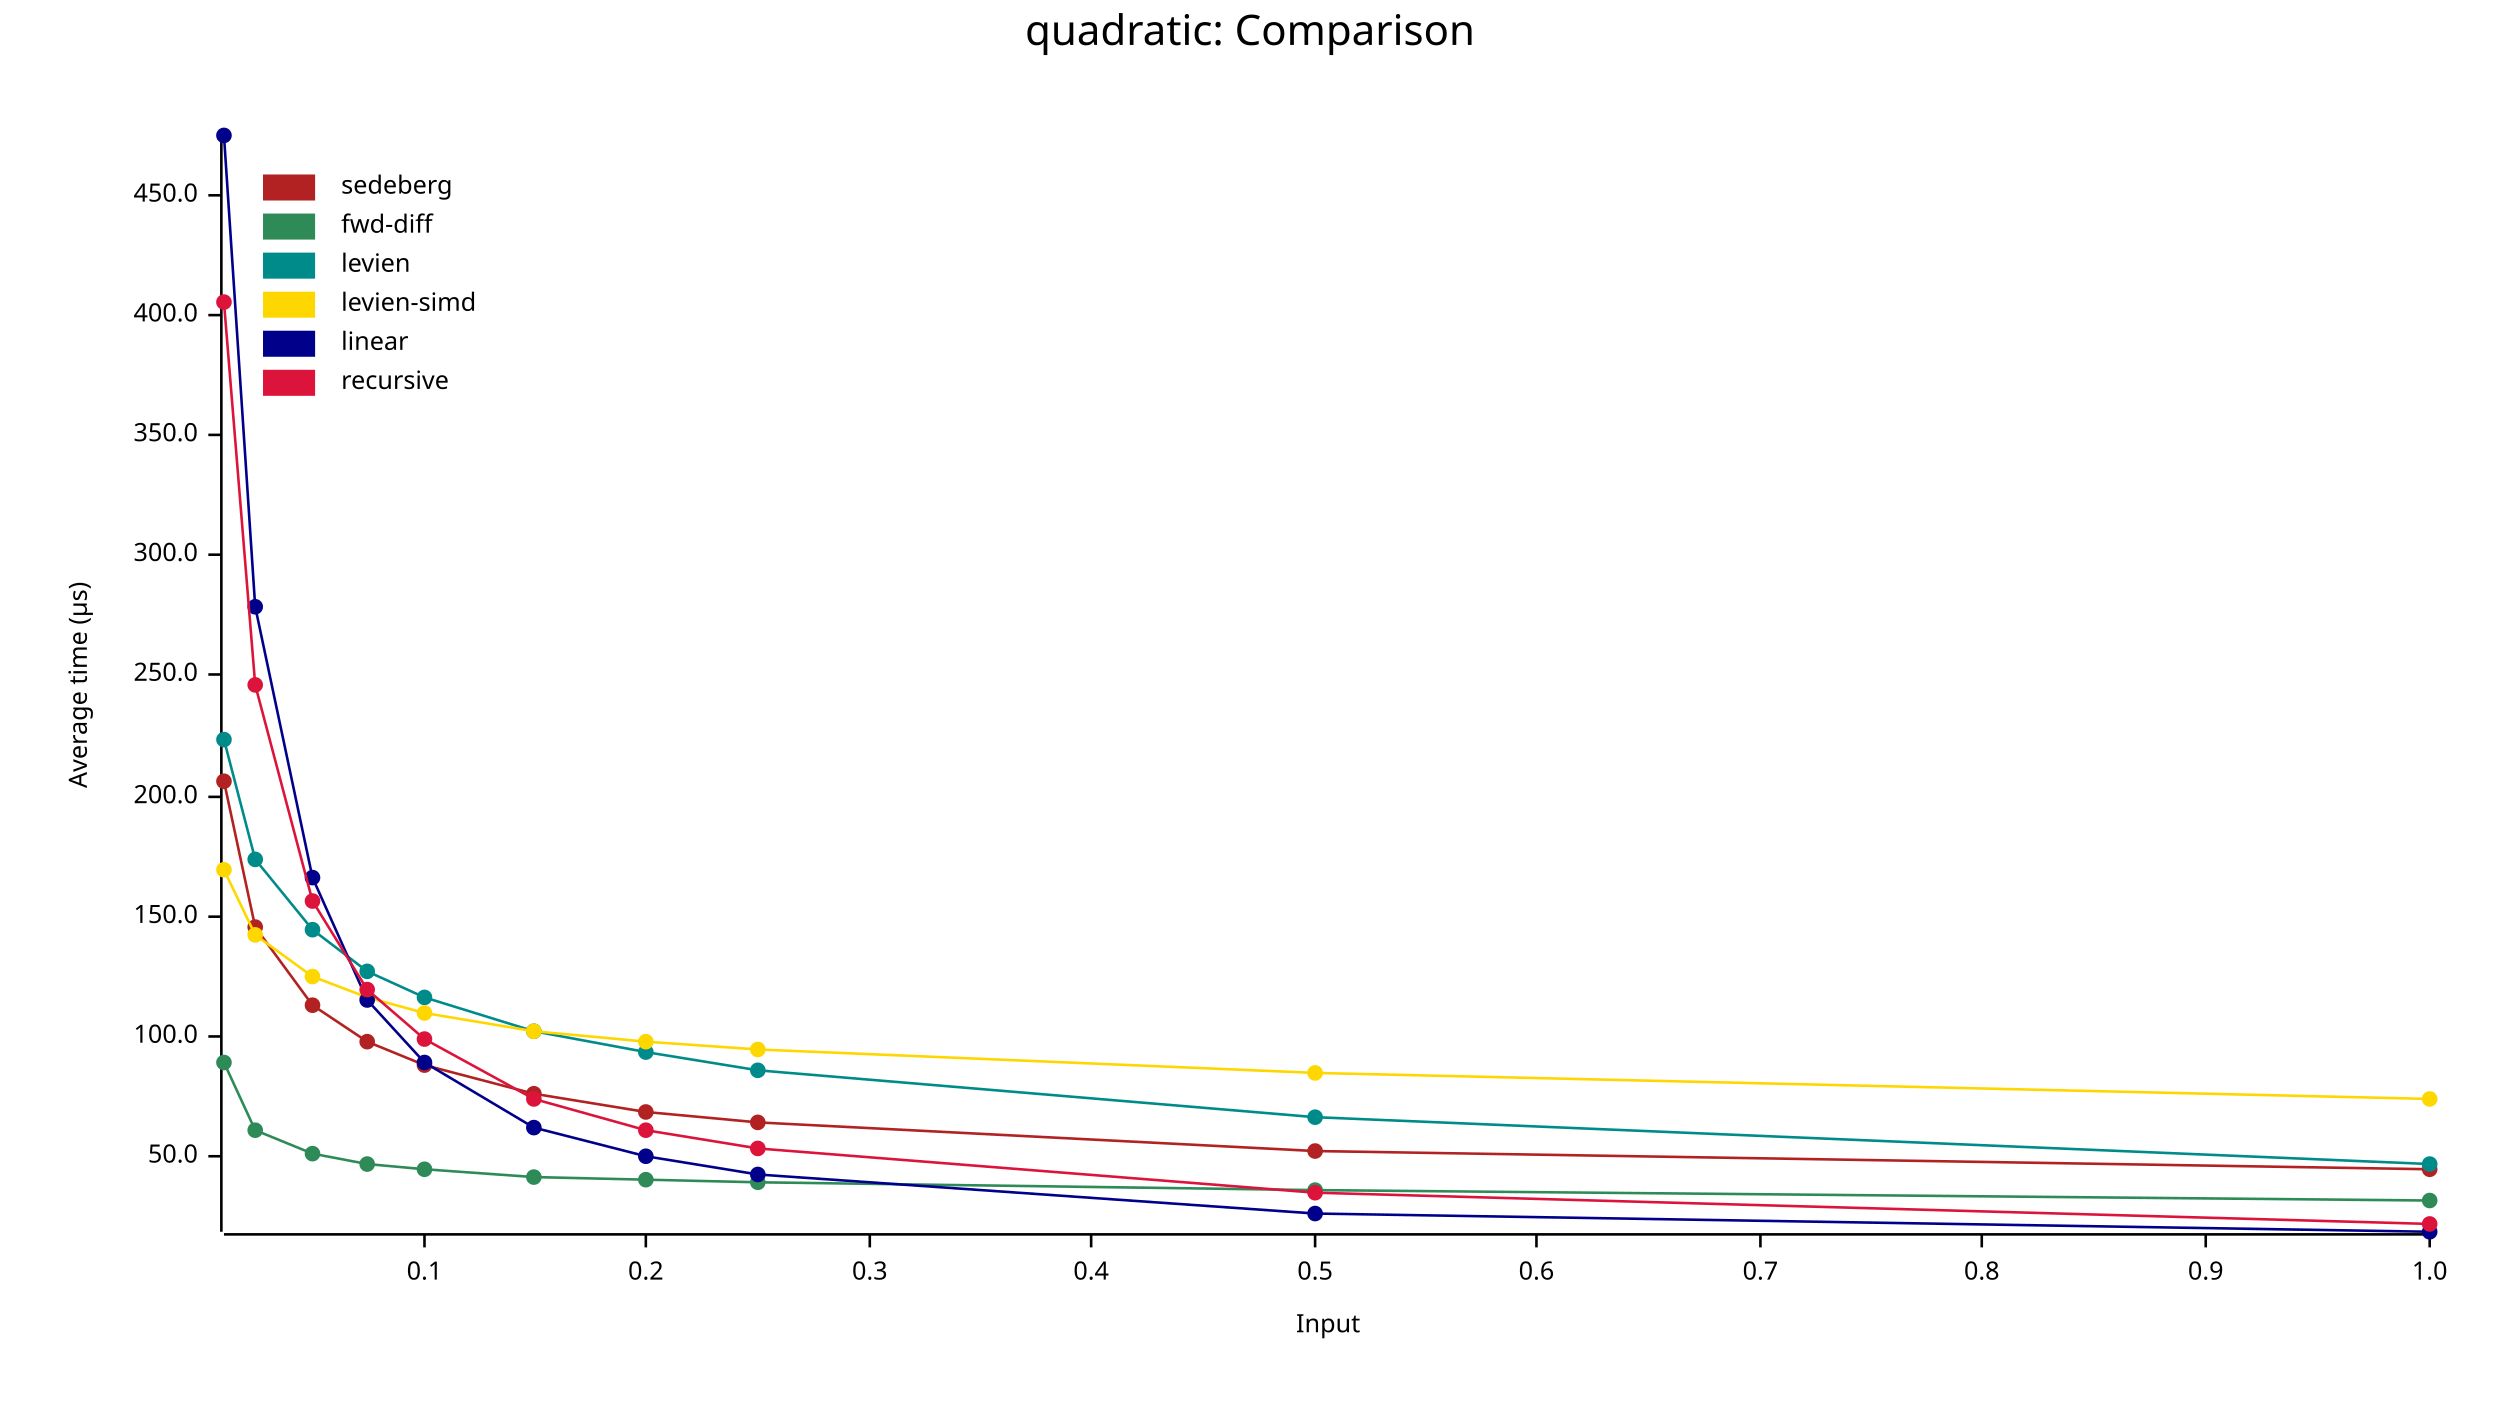
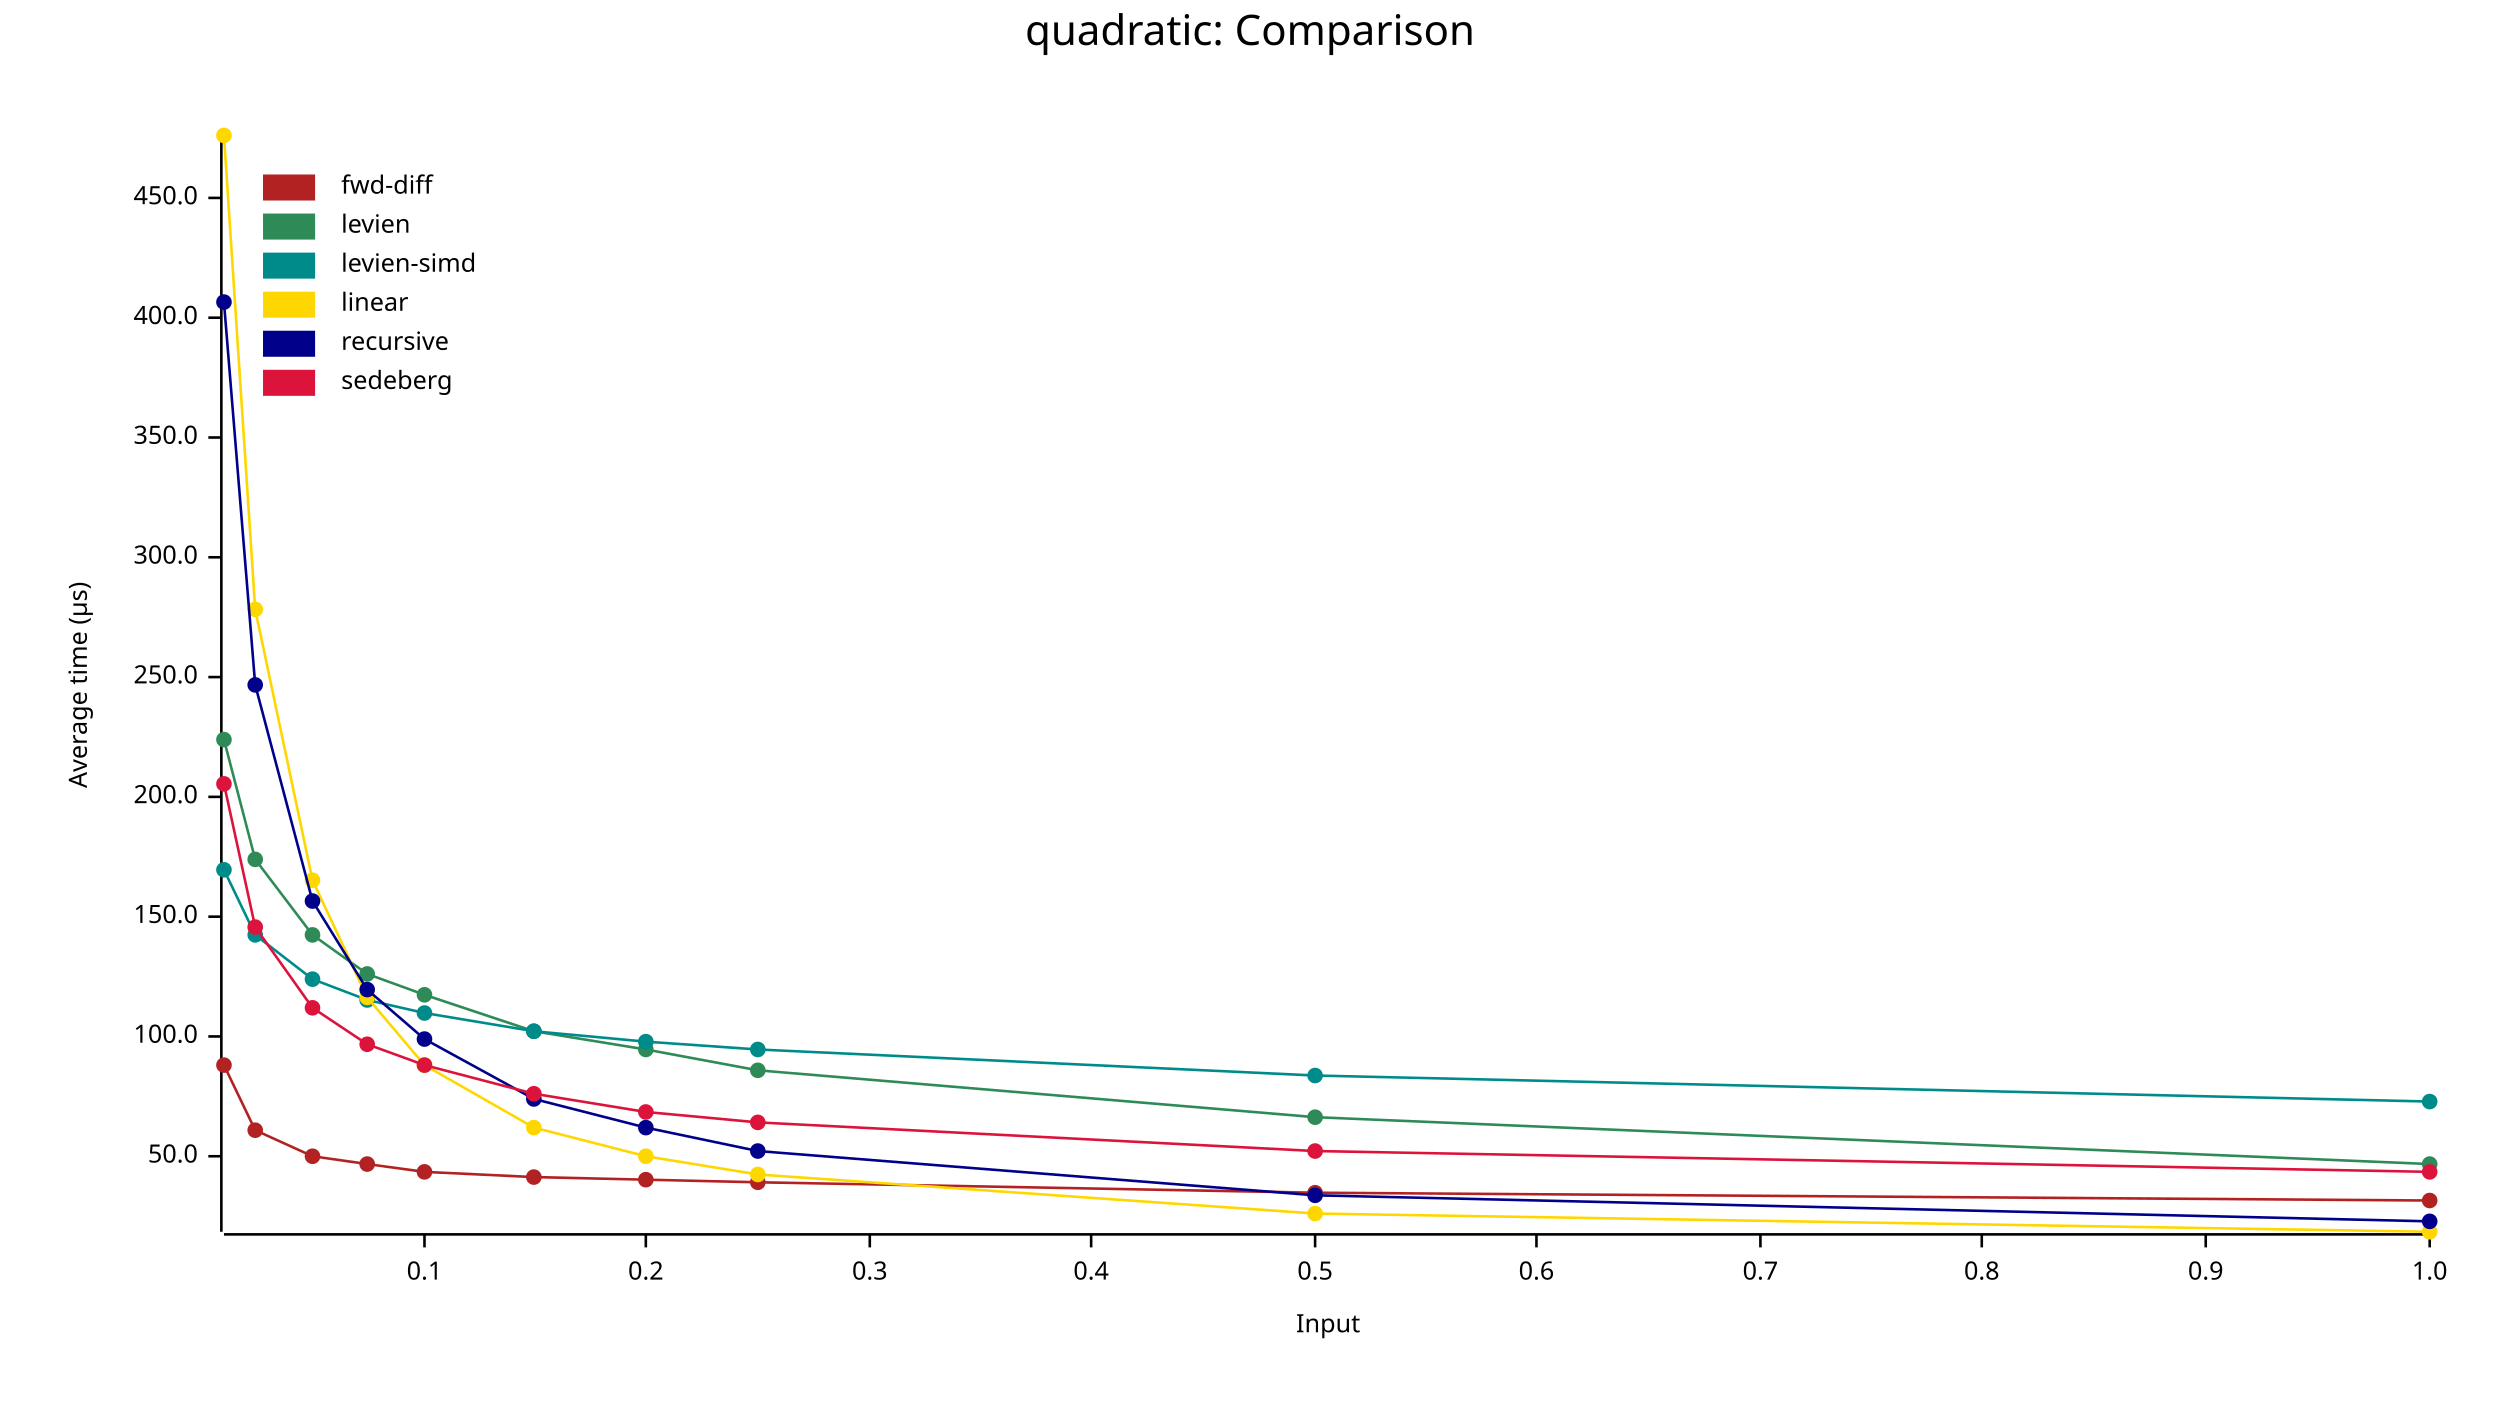
<svg xmlns="http://www.w3.org/2000/svg" width="960" height="540" viewBox="0 0 960 540">
  <text x="480" y="5" dy="0.76em" text-anchor="middle" font-family="sans-serif" font-size="16.129" opacity="1" fill="#000000">
quadratic: Comparison
</text>
  <text x="26" y="263" dy="0.76em" text-anchor="middle" font-family="sans-serif" font-size="9.677" opacity="1" fill="#000000" transform="rotate(270, 26, 263)">
Average time (µs)
</text>
  <text x="510" y="514" dy="-0.5ex" text-anchor="middle" font-family="sans-serif" font-size="9.677" opacity="1" fill="#000000">
Input
</text>
  <polyline fill="none" opacity="1" stroke="#000000" stroke-width="1" points="85,52 85,473 " />
  <text x="76" y="444" dy="0.5ex" text-anchor="end" font-family="sans-serif" font-size="9.677" opacity="1" fill="#000000">
50.0
</text>
  <polyline fill="none" opacity="1" stroke="#000000" stroke-width="1" points="80,444 85,444 " />
  <text x="76" y="398" dy="0.5ex" text-anchor="end" font-family="sans-serif" font-size="9.677" opacity="1" fill="#000000">
100.0
</text>
  <polyline fill="none" opacity="1" stroke="#000000" stroke-width="1" points="80,398 85,398 " />
  <text x="76" y="352" dy="0.5ex" text-anchor="end" font-family="sans-serif" font-size="9.677" opacity="1" fill="#000000">
150.0
</text>
  <polyline fill="none" opacity="1" stroke="#000000" stroke-width="1" points="80,352 85,352 " />
  <text x="76" y="306" dy="0.5ex" text-anchor="end" font-family="sans-serif" font-size="9.677" opacity="1" fill="#000000">
200.0
</text>
  <polyline fill="none" opacity="1" stroke="#000000" stroke-width="1" points="80,306 85,306 " />
-   <text x="76" y="259" dy="0.5ex" text-anchor="end" font-family="sans-serif" font-size="9.677" opacity="1" fill="#000000">
+   <text x="76" y="260" dy="0.5ex" text-anchor="end" font-family="sans-serif" font-size="9.677" opacity="1" fill="#000000">
250.0
</text>
-   <polyline fill="none" opacity="1" stroke="#000000" stroke-width="1" points="80,259 85,259 " />
-   <text x="76" y="213" dy="0.5ex" text-anchor="end" font-family="sans-serif" font-size="9.677" opacity="1" fill="#000000">
+   <polyline fill="none" opacity="1" stroke="#000000" stroke-width="1" points="80,260 85,260 " />
+   <text x="76" y="214" dy="0.5ex" text-anchor="end" font-family="sans-serif" font-size="9.677" opacity="1" fill="#000000">
300.0
</text>
-   <polyline fill="none" opacity="1" stroke="#000000" stroke-width="1" points="80,213 85,213 " />
-   <text x="76" y="167" dy="0.5ex" text-anchor="end" font-family="sans-serif" font-size="9.677" opacity="1" fill="#000000">
+   <polyline fill="none" opacity="1" stroke="#000000" stroke-width="1" points="80,214 85,214 " />
+   <text x="76" y="168" dy="0.5ex" text-anchor="end" font-family="sans-serif" font-size="9.677" opacity="1" fill="#000000">
350.0
</text>
-   <polyline fill="none" opacity="1" stroke="#000000" stroke-width="1" points="80,167 85,167 " />
-   <text x="76" y="121" dy="0.5ex" text-anchor="end" font-family="sans-serif" font-size="9.677" opacity="1" fill="#000000">
+   <polyline fill="none" opacity="1" stroke="#000000" stroke-width="1" points="80,168 85,168 " />
+   <text x="76" y="122" dy="0.5ex" text-anchor="end" font-family="sans-serif" font-size="9.677" opacity="1" fill="#000000">
400.0
</text>
-   <polyline fill="none" opacity="1" stroke="#000000" stroke-width="1" points="80,121 85,121 " />
-   <text x="76" y="75" dy="0.5ex" text-anchor="end" font-family="sans-serif" font-size="9.677" opacity="1" fill="#000000">
+   <polyline fill="none" opacity="1" stroke="#000000" stroke-width="1" points="80,122 85,122 " />
+   <text x="76" y="76" dy="0.5ex" text-anchor="end" font-family="sans-serif" font-size="9.677" opacity="1" fill="#000000">
450.0
</text>
-   <polyline fill="none" opacity="1" stroke="#000000" stroke-width="1" points="80,75 85,75 " />
+   <polyline fill="none" opacity="1" stroke="#000000" stroke-width="1" points="80,76 85,76 " />
  <polyline fill="none" opacity="1" stroke="#000000" stroke-width="1" points="86,474 933,474 " />
  <text x="163" y="484" dy="0.76em" text-anchor="middle" font-family="sans-serif" font-size="9.677" opacity="1" fill="#000000">
0.1
</text>
  <polyline fill="none" opacity="1" stroke="#000000" stroke-width="1" points="163,474 163,479 " />
  <text x="248" y="484" dy="0.76em" text-anchor="middle" font-family="sans-serif" font-size="9.677" opacity="1" fill="#000000">
0.2
</text>
  <polyline fill="none" opacity="1" stroke="#000000" stroke-width="1" points="248,474 248,479 " />
  <text x="334" y="484" dy="0.76em" text-anchor="middle" font-family="sans-serif" font-size="9.677" opacity="1" fill="#000000">
0.3
</text>
  <polyline fill="none" opacity="1" stroke="#000000" stroke-width="1" points="334,474 334,479 " />
  <text x="419" y="484" dy="0.76em" text-anchor="middle" font-family="sans-serif" font-size="9.677" opacity="1" fill="#000000">
0.4
</text>
  <polyline fill="none" opacity="1" stroke="#000000" stroke-width="1" points="419,474 419,479 " />
  <text x="505" y="484" dy="0.76em" text-anchor="middle" font-family="sans-serif" font-size="9.677" opacity="1" fill="#000000">
0.5
</text>
  <polyline fill="none" opacity="1" stroke="#000000" stroke-width="1" points="505,474 505,479 " />
  <text x="590" y="484" dy="0.76em" text-anchor="middle" font-family="sans-serif" font-size="9.677" opacity="1" fill="#000000">
0.6
</text>
  <polyline fill="none" opacity="1" stroke="#000000" stroke-width="1" points="590,474 590,479 " />
  <text x="676" y="484" dy="0.76em" text-anchor="middle" font-family="sans-serif" font-size="9.677" opacity="1" fill="#000000">
0.7
</text>
  <polyline fill="none" opacity="1" stroke="#000000" stroke-width="1" points="676,474 676,479 " />
  <text x="761" y="484" dy="0.76em" text-anchor="middle" font-family="sans-serif" font-size="9.677" opacity="1" fill="#000000">
0.8
</text>
  <polyline fill="none" opacity="1" stroke="#000000" stroke-width="1" points="761,474 761,479 " />
  <text x="847" y="484" dy="0.76em" text-anchor="middle" font-family="sans-serif" font-size="9.677" opacity="1" fill="#000000">
0.9
</text>
  <polyline fill="none" opacity="1" stroke="#000000" stroke-width="1" points="847,474 847,479 " />
  <text x="933" y="484" dy="0.76em" text-anchor="middle" font-family="sans-serif" font-size="9.677" opacity="1" fill="#000000">
1.0
</text>
  <polyline fill="none" opacity="1" stroke="#000000" stroke-width="1" points="933,474 933,479 " />
-   <circle cx="86" cy="300" r="3" opacity="1" fill="#B22222" stroke="none" stroke-width="1" />
-   <circle cx="98" cy="356" r="3" opacity="1" fill="#B22222" stroke="none" stroke-width="1" />
-   <circle cx="120" cy="386" r="3" opacity="1" fill="#B22222" stroke="none" stroke-width="1" />
-   <circle cx="141" cy="400" r="3" opacity="1" fill="#B22222" stroke="none" stroke-width="1" />
-   <circle cx="163" cy="409" r="3" opacity="1" fill="#B22222" stroke="none" stroke-width="1" />
-   <circle cx="205" cy="420" r="3" opacity="1" fill="#B22222" stroke="none" stroke-width="1" />
-   <circle cx="248" cy="427" r="3" opacity="1" fill="#B22222" stroke="none" stroke-width="1" />
-   <circle cx="291" cy="431" r="3" opacity="1" fill="#B22222" stroke="none" stroke-width="1" />
-   <circle cx="505" cy="442" r="3" opacity="1" fill="#B22222" stroke="none" stroke-width="1" />
-   <circle cx="933" cy="449" r="3" opacity="1" fill="#B22222" stroke="none" stroke-width="1" />
-   <polyline fill="none" opacity="1" stroke="#B22222" stroke-width="1" points="86,300 98,356 120,386 141,400 163,409 205,420 248,427 291,431 505,442 933,449 " />
-   <circle cx="86" cy="408" r="3" opacity="1" fill="#2E8B57" stroke="none" stroke-width="1" />
-   <circle cx="98" cy="434" r="3" opacity="1" fill="#2E8B57" stroke="none" stroke-width="1" />
-   <circle cx="120" cy="443" r="3" opacity="1" fill="#2E8B57" stroke="none" stroke-width="1" />
-   <circle cx="141" cy="447" r="3" opacity="1" fill="#2E8B57" stroke="none" stroke-width="1" />
-   <circle cx="163" cy="449" r="3" opacity="1" fill="#2E8B57" stroke="none" stroke-width="1" />
-   <circle cx="205" cy="452" r="3" opacity="1" fill="#2E8B57" stroke="none" stroke-width="1" />
-   <circle cx="248" cy="453" r="3" opacity="1" fill="#2E8B57" stroke="none" stroke-width="1" />
-   <circle cx="291" cy="454" r="3" opacity="1" fill="#2E8B57" stroke="none" stroke-width="1" />
-   <circle cx="505" cy="457" r="3" opacity="1" fill="#2E8B57" stroke="none" stroke-width="1" />
-   <circle cx="933" cy="461" r="3" opacity="1" fill="#2E8B57" stroke="none" stroke-width="1" />
-   <polyline fill="none" opacity="1" stroke="#2E8B57" stroke-width="1" points="86,408 98,434 120,443 141,447 163,449 205,452 248,453 291,454 505,457 933,461 " />
-   <circle cx="86" cy="284" r="3" opacity="1" fill="#008B8B" stroke="none" stroke-width="1" />
-   <circle cx="98" cy="330" r="3" opacity="1" fill="#008B8B" stroke="none" stroke-width="1" />
-   <circle cx="120" cy="357" r="3" opacity="1" fill="#008B8B" stroke="none" stroke-width="1" />
-   <circle cx="141" cy="373" r="3" opacity="1" fill="#008B8B" stroke="none" stroke-width="1" />
-   <circle cx="163" cy="383" r="3" opacity="1" fill="#008B8B" stroke="none" stroke-width="1" />
+   <circle cx="86" cy="409" r="3" opacity="1" fill="#B22222" stroke="none" stroke-width="1" />
+   <circle cx="98" cy="434" r="3" opacity="1" fill="#B22222" stroke="none" stroke-width="1" />
+   <circle cx="120" cy="444" r="3" opacity="1" fill="#B22222" stroke="none" stroke-width="1" />
+   <circle cx="141" cy="447" r="3" opacity="1" fill="#B22222" stroke="none" stroke-width="1" />
+   <circle cx="163" cy="450" r="3" opacity="1" fill="#B22222" stroke="none" stroke-width="1" />
+   <circle cx="205" cy="452" r="3" opacity="1" fill="#B22222" stroke="none" stroke-width="1" />
+   <circle cx="248" cy="453" r="3" opacity="1" fill="#B22222" stroke="none" stroke-width="1" />
+   <circle cx="291" cy="454" r="3" opacity="1" fill="#B22222" stroke="none" stroke-width="1" />
+   <circle cx="505" cy="458" r="3" opacity="1" fill="#B22222" stroke="none" stroke-width="1" />
+   <circle cx="933" cy="461" r="3" opacity="1" fill="#B22222" stroke="none" stroke-width="1" />
+   <polyline fill="none" opacity="1" stroke="#B22222" stroke-width="1" points="86,409 98,434 120,444 141,447 163,450 205,452 248,453 291,454 505,458 933,461 " />
+   <circle cx="86" cy="284" r="3" opacity="1" fill="#2E8B57" stroke="none" stroke-width="1" />
+   <circle cx="98" cy="330" r="3" opacity="1" fill="#2E8B57" stroke="none" stroke-width="1" />
+   <circle cx="120" cy="359" r="3" opacity="1" fill="#2E8B57" stroke="none" stroke-width="1" />
+   <circle cx="141" cy="374" r="3" opacity="1" fill="#2E8B57" stroke="none" stroke-width="1" />
+   <circle cx="163" cy="382" r="3" opacity="1" fill="#2E8B57" stroke="none" stroke-width="1" />
+   <circle cx="205" cy="396" r="3" opacity="1" fill="#2E8B57" stroke="none" stroke-width="1" />
+   <circle cx="248" cy="403" r="3" opacity="1" fill="#2E8B57" stroke="none" stroke-width="1" />
+   <circle cx="291" cy="411" r="3" opacity="1" fill="#2E8B57" stroke="none" stroke-width="1" />
+   <circle cx="505" cy="429" r="3" opacity="1" fill="#2E8B57" stroke="none" stroke-width="1" />
+   <circle cx="933" cy="447" r="3" opacity="1" fill="#2E8B57" stroke="none" stroke-width="1" />
+   <polyline fill="none" opacity="1" stroke="#2E8B57" stroke-width="1" points="86,284 98,330 120,359 141,374 163,382 205,396 248,403 291,411 505,429 933,447 " />
+   <circle cx="86" cy="334" r="3" opacity="1" fill="#008B8B" stroke="none" stroke-width="1" />
+   <circle cx="98" cy="359" r="3" opacity="1" fill="#008B8B" stroke="none" stroke-width="1" />
+   <circle cx="120" cy="376" r="3" opacity="1" fill="#008B8B" stroke="none" stroke-width="1" />
+   <circle cx="141" cy="384" r="3" opacity="1" fill="#008B8B" stroke="none" stroke-width="1" />
+   <circle cx="163" cy="389" r="3" opacity="1" fill="#008B8B" stroke="none" stroke-width="1" />
  <circle cx="205" cy="396" r="3" opacity="1" fill="#008B8B" stroke="none" stroke-width="1" />
-   <circle cx="248" cy="404" r="3" opacity="1" fill="#008B8B" stroke="none" stroke-width="1" />
-   <circle cx="291" cy="411" r="3" opacity="1" fill="#008B8B" stroke="none" stroke-width="1" />
-   <circle cx="505" cy="429" r="3" opacity="1" fill="#008B8B" stroke="none" stroke-width="1" />
-   <circle cx="933" cy="447" r="3" opacity="1" fill="#008B8B" stroke="none" stroke-width="1" />
-   <polyline fill="none" opacity="1" stroke="#008B8B" stroke-width="1" points="86,284 98,330 120,357 141,373 163,383 205,396 248,404 291,411 505,429 933,447 " />
-   <circle cx="86" cy="334" r="3" opacity="1" fill="#FFD700" stroke="none" stroke-width="1" />
-   <circle cx="98" cy="359" r="3" opacity="1" fill="#FFD700" stroke="none" stroke-width="1" />
-   <circle cx="120" cy="375" r="3" opacity="1" fill="#FFD700" stroke="none" stroke-width="1" />
+   <circle cx="248" cy="400" r="3" opacity="1" fill="#008B8B" stroke="none" stroke-width="1" />
+   <circle cx="291" cy="403" r="3" opacity="1" fill="#008B8B" stroke="none" stroke-width="1" />
+   <circle cx="505" cy="413" r="3" opacity="1" fill="#008B8B" stroke="none" stroke-width="1" />
+   <circle cx="933" cy="423" r="3" opacity="1" fill="#008B8B" stroke="none" stroke-width="1" />
+   <polyline fill="none" opacity="1" stroke="#008B8B" stroke-width="1" points="86,334 98,359 120,376 141,384 163,389 205,396 248,400 291,403 505,413 933,423 " />
+   <circle cx="86" cy="52" r="3" opacity="1" fill="#FFD700" stroke="none" stroke-width="1" />
+   <circle cx="98" cy="234" r="3" opacity="1" fill="#FFD700" stroke="none" stroke-width="1" />
+   <circle cx="120" cy="338" r="3" opacity="1" fill="#FFD700" stroke="none" stroke-width="1" />
  <circle cx="141" cy="383" r="3" opacity="1" fill="#FFD700" stroke="none" stroke-width="1" />
-   <circle cx="163" cy="389" r="3" opacity="1" fill="#FFD700" stroke="none" stroke-width="1" />
-   <circle cx="205" cy="396" r="3" opacity="1" fill="#FFD700" stroke="none" stroke-width="1" />
-   <circle cx="248" cy="400" r="3" opacity="1" fill="#FFD700" stroke="none" stroke-width="1" />
-   <circle cx="291" cy="403" r="3" opacity="1" fill="#FFD700" stroke="none" stroke-width="1" />
-   <circle cx="505" cy="412" r="3" opacity="1" fill="#FFD700" stroke="none" stroke-width="1" />
-   <circle cx="933" cy="422" r="3" opacity="1" fill="#FFD700" stroke="none" stroke-width="1" />
-   <polyline fill="none" opacity="1" stroke="#FFD700" stroke-width="1" points="86,334 98,359 120,375 141,383 163,389 205,396 248,400 291,403 505,412 933,422 " />
-   <circle cx="86" cy="52" r="3" opacity="1" fill="#00008B" stroke="none" stroke-width="1" />
-   <circle cx="98" cy="233" r="3" opacity="1" fill="#00008B" stroke="none" stroke-width="1" />
-   <circle cx="120" cy="337" r="3" opacity="1" fill="#00008B" stroke="none" stroke-width="1" />
-   <circle cx="141" cy="384" r="3" opacity="1" fill="#00008B" stroke="none" stroke-width="1" />
-   <circle cx="163" cy="408" r="3" opacity="1" fill="#00008B" stroke="none" stroke-width="1" />
-   <circle cx="205" cy="433" r="3" opacity="1" fill="#00008B" stroke="none" stroke-width="1" />
-   <circle cx="248" cy="444" r="3" opacity="1" fill="#00008B" stroke="none" stroke-width="1" />
-   <circle cx="291" cy="451" r="3" opacity="1" fill="#00008B" stroke="none" stroke-width="1" />
-   <circle cx="505" cy="466" r="3" opacity="1" fill="#00008B" stroke="none" stroke-width="1" />
-   <circle cx="933" cy="473" r="3" opacity="1" fill="#00008B" stroke="none" stroke-width="1" />
-   <polyline fill="none" opacity="1" stroke="#00008B" stroke-width="1" points="86,52 98,233 120,337 141,384 163,408 205,433 248,444 291,451 505,466 933,473 " />
-   <circle cx="86" cy="116" r="3" opacity="1" fill="#DC143C" stroke="none" stroke-width="1" />
-   <circle cx="98" cy="263" r="3" opacity="1" fill="#DC143C" stroke="none" stroke-width="1" />
-   <circle cx="120" cy="346" r="3" opacity="1" fill="#DC143C" stroke="none" stroke-width="1" />
-   <circle cx="141" cy="380" r="3" opacity="1" fill="#DC143C" stroke="none" stroke-width="1" />
-   <circle cx="163" cy="399" r="3" opacity="1" fill="#DC143C" stroke="none" stroke-width="1" />
-   <circle cx="205" cy="422" r="3" opacity="1" fill="#DC143C" stroke="none" stroke-width="1" />
-   <circle cx="248" cy="434" r="3" opacity="1" fill="#DC143C" stroke="none" stroke-width="1" />
-   <circle cx="291" cy="441" r="3" opacity="1" fill="#DC143C" stroke="none" stroke-width="1" />
-   <circle cx="505" cy="458" r="3" opacity="1" fill="#DC143C" stroke="none" stroke-width="1" />
-   <circle cx="933" cy="470" r="3" opacity="1" fill="#DC143C" stroke="none" stroke-width="1" />
-   <polyline fill="none" opacity="1" stroke="#DC143C" stroke-width="1" points="86,116 98,263 120,346 141,380 163,399 205,422 248,434 291,441 505,458 933,470 " />
+   <circle cx="163" cy="409" r="3" opacity="1" fill="#FFD700" stroke="none" stroke-width="1" />
+   <circle cx="205" cy="433" r="3" opacity="1" fill="#FFD700" stroke="none" stroke-width="1" />
+   <circle cx="248" cy="444" r="3" opacity="1" fill="#FFD700" stroke="none" stroke-width="1" />
+   <circle cx="291" cy="451" r="3" opacity="1" fill="#FFD700" stroke="none" stroke-width="1" />
+   <circle cx="505" cy="466" r="3" opacity="1" fill="#FFD700" stroke="none" stroke-width="1" />
+   <circle cx="933" cy="473" r="3" opacity="1" fill="#FFD700" stroke="none" stroke-width="1" />
+   <polyline fill="none" opacity="1" stroke="#FFD700" stroke-width="1" points="86,52 98,234 120,338 141,383 163,409 205,433 248,444 291,451 505,466 933,473 " />
+   <circle cx="86" cy="116" r="3" opacity="1" fill="#00008B" stroke="none" stroke-width="1" />
+   <circle cx="98" cy="263" r="3" opacity="1" fill="#00008B" stroke="none" stroke-width="1" />
+   <circle cx="120" cy="346" r="3" opacity="1" fill="#00008B" stroke="none" stroke-width="1" />
+   <circle cx="141" cy="380" r="3" opacity="1" fill="#00008B" stroke="none" stroke-width="1" />
+   <circle cx="163" cy="399" r="3" opacity="1" fill="#00008B" stroke="none" stroke-width="1" />
+   <circle cx="205" cy="422" r="3" opacity="1" fill="#00008B" stroke="none" stroke-width="1" />
+   <circle cx="248" cy="433" r="3" opacity="1" fill="#00008B" stroke="none" stroke-width="1" />
+   <circle cx="291" cy="442" r="3" opacity="1" fill="#00008B" stroke="none" stroke-width="1" />
+   <circle cx="505" cy="459" r="3" opacity="1" fill="#00008B" stroke="none" stroke-width="1" />
+   <circle cx="933" cy="469" r="3" opacity="1" fill="#00008B" stroke="none" stroke-width="1" />
+   <polyline fill="none" opacity="1" stroke="#00008B" stroke-width="1" points="86,116 98,263 120,346 141,380 163,399 205,422 248,433 291,442 505,459 933,469 " />
+   <circle cx="86" cy="301" r="3" opacity="1" fill="#DC143C" stroke="none" stroke-width="1" />
+   <circle cx="98" cy="356" r="3" opacity="1" fill="#DC143C" stroke="none" stroke-width="1" />
+   <circle cx="120" cy="387" r="3" opacity="1" fill="#DC143C" stroke="none" stroke-width="1" />
+   <circle cx="141" cy="401" r="3" opacity="1" fill="#DC143C" stroke="none" stroke-width="1" />
+   <circle cx="163" cy="409" r="3" opacity="1" fill="#DC143C" stroke="none" stroke-width="1" />
+   <circle cx="205" cy="420" r="3" opacity="1" fill="#DC143C" stroke="none" stroke-width="1" />
+   <circle cx="248" cy="427" r="3" opacity="1" fill="#DC143C" stroke="none" stroke-width="1" />
+   <circle cx="291" cy="431" r="3" opacity="1" fill="#DC143C" stroke="none" stroke-width="1" />
+   <circle cx="505" cy="442" r="3" opacity="1" fill="#DC143C" stroke="none" stroke-width="1" />
+   <circle cx="933" cy="450" r="3" opacity="1" fill="#DC143C" stroke="none" stroke-width="1" />
+   <polyline fill="none" opacity="1" stroke="#DC143C" stroke-width="1" points="86,301 98,356 120,387 141,401 163,409 205,420 248,427 291,431 505,442 933,450 " />
  <text x="131" y="67" dy="0.76em" text-anchor="start" font-family="sans-serif" font-size="9.677" opacity="1" fill="#000000">
- sedeberg
+ fwd-diff
</text>
  <text x="131" y="82" dy="0.76em" text-anchor="start" font-family="sans-serif" font-size="9.677" opacity="1" fill="#000000">
- fwd-diff
+ levien
</text>
  <text x="131" y="97" dy="0.76em" text-anchor="start" font-family="sans-serif" font-size="9.677" opacity="1" fill="#000000">
- levien
+ levien-simd
</text>
  <text x="131" y="112" dy="0.76em" text-anchor="start" font-family="sans-serif" font-size="9.677" opacity="1" fill="#000000">
- levien-simd
+ linear
</text>
  <text x="131" y="127" dy="0.76em" text-anchor="start" font-family="sans-serif" font-size="9.677" opacity="1" fill="#000000">
- linear
+ recursive
</text>
  <text x="131" y="142" dy="0.76em" text-anchor="start" font-family="sans-serif" font-size="9.677" opacity="1" fill="#000000">
- recursive
+ sedeberg
</text>
  <rect x="101" y="67" width="20" height="10" opacity="1" fill="#B22222" stroke="none" />
  <rect x="101" y="82" width="20" height="10" opacity="1" fill="#2E8B57" stroke="none" />
  <rect x="101" y="97" width="20" height="10" opacity="1" fill="#008B8B" stroke="none" />
  <rect x="101" y="112" width="20" height="10" opacity="1" fill="#FFD700" stroke="none" />
  <rect x="101" y="127" width="20" height="10" opacity="1" fill="#00008B" stroke="none" />
  <rect x="101" y="142" width="20" height="10" opacity="1" fill="#DC143C" stroke="none" />
</svg>
